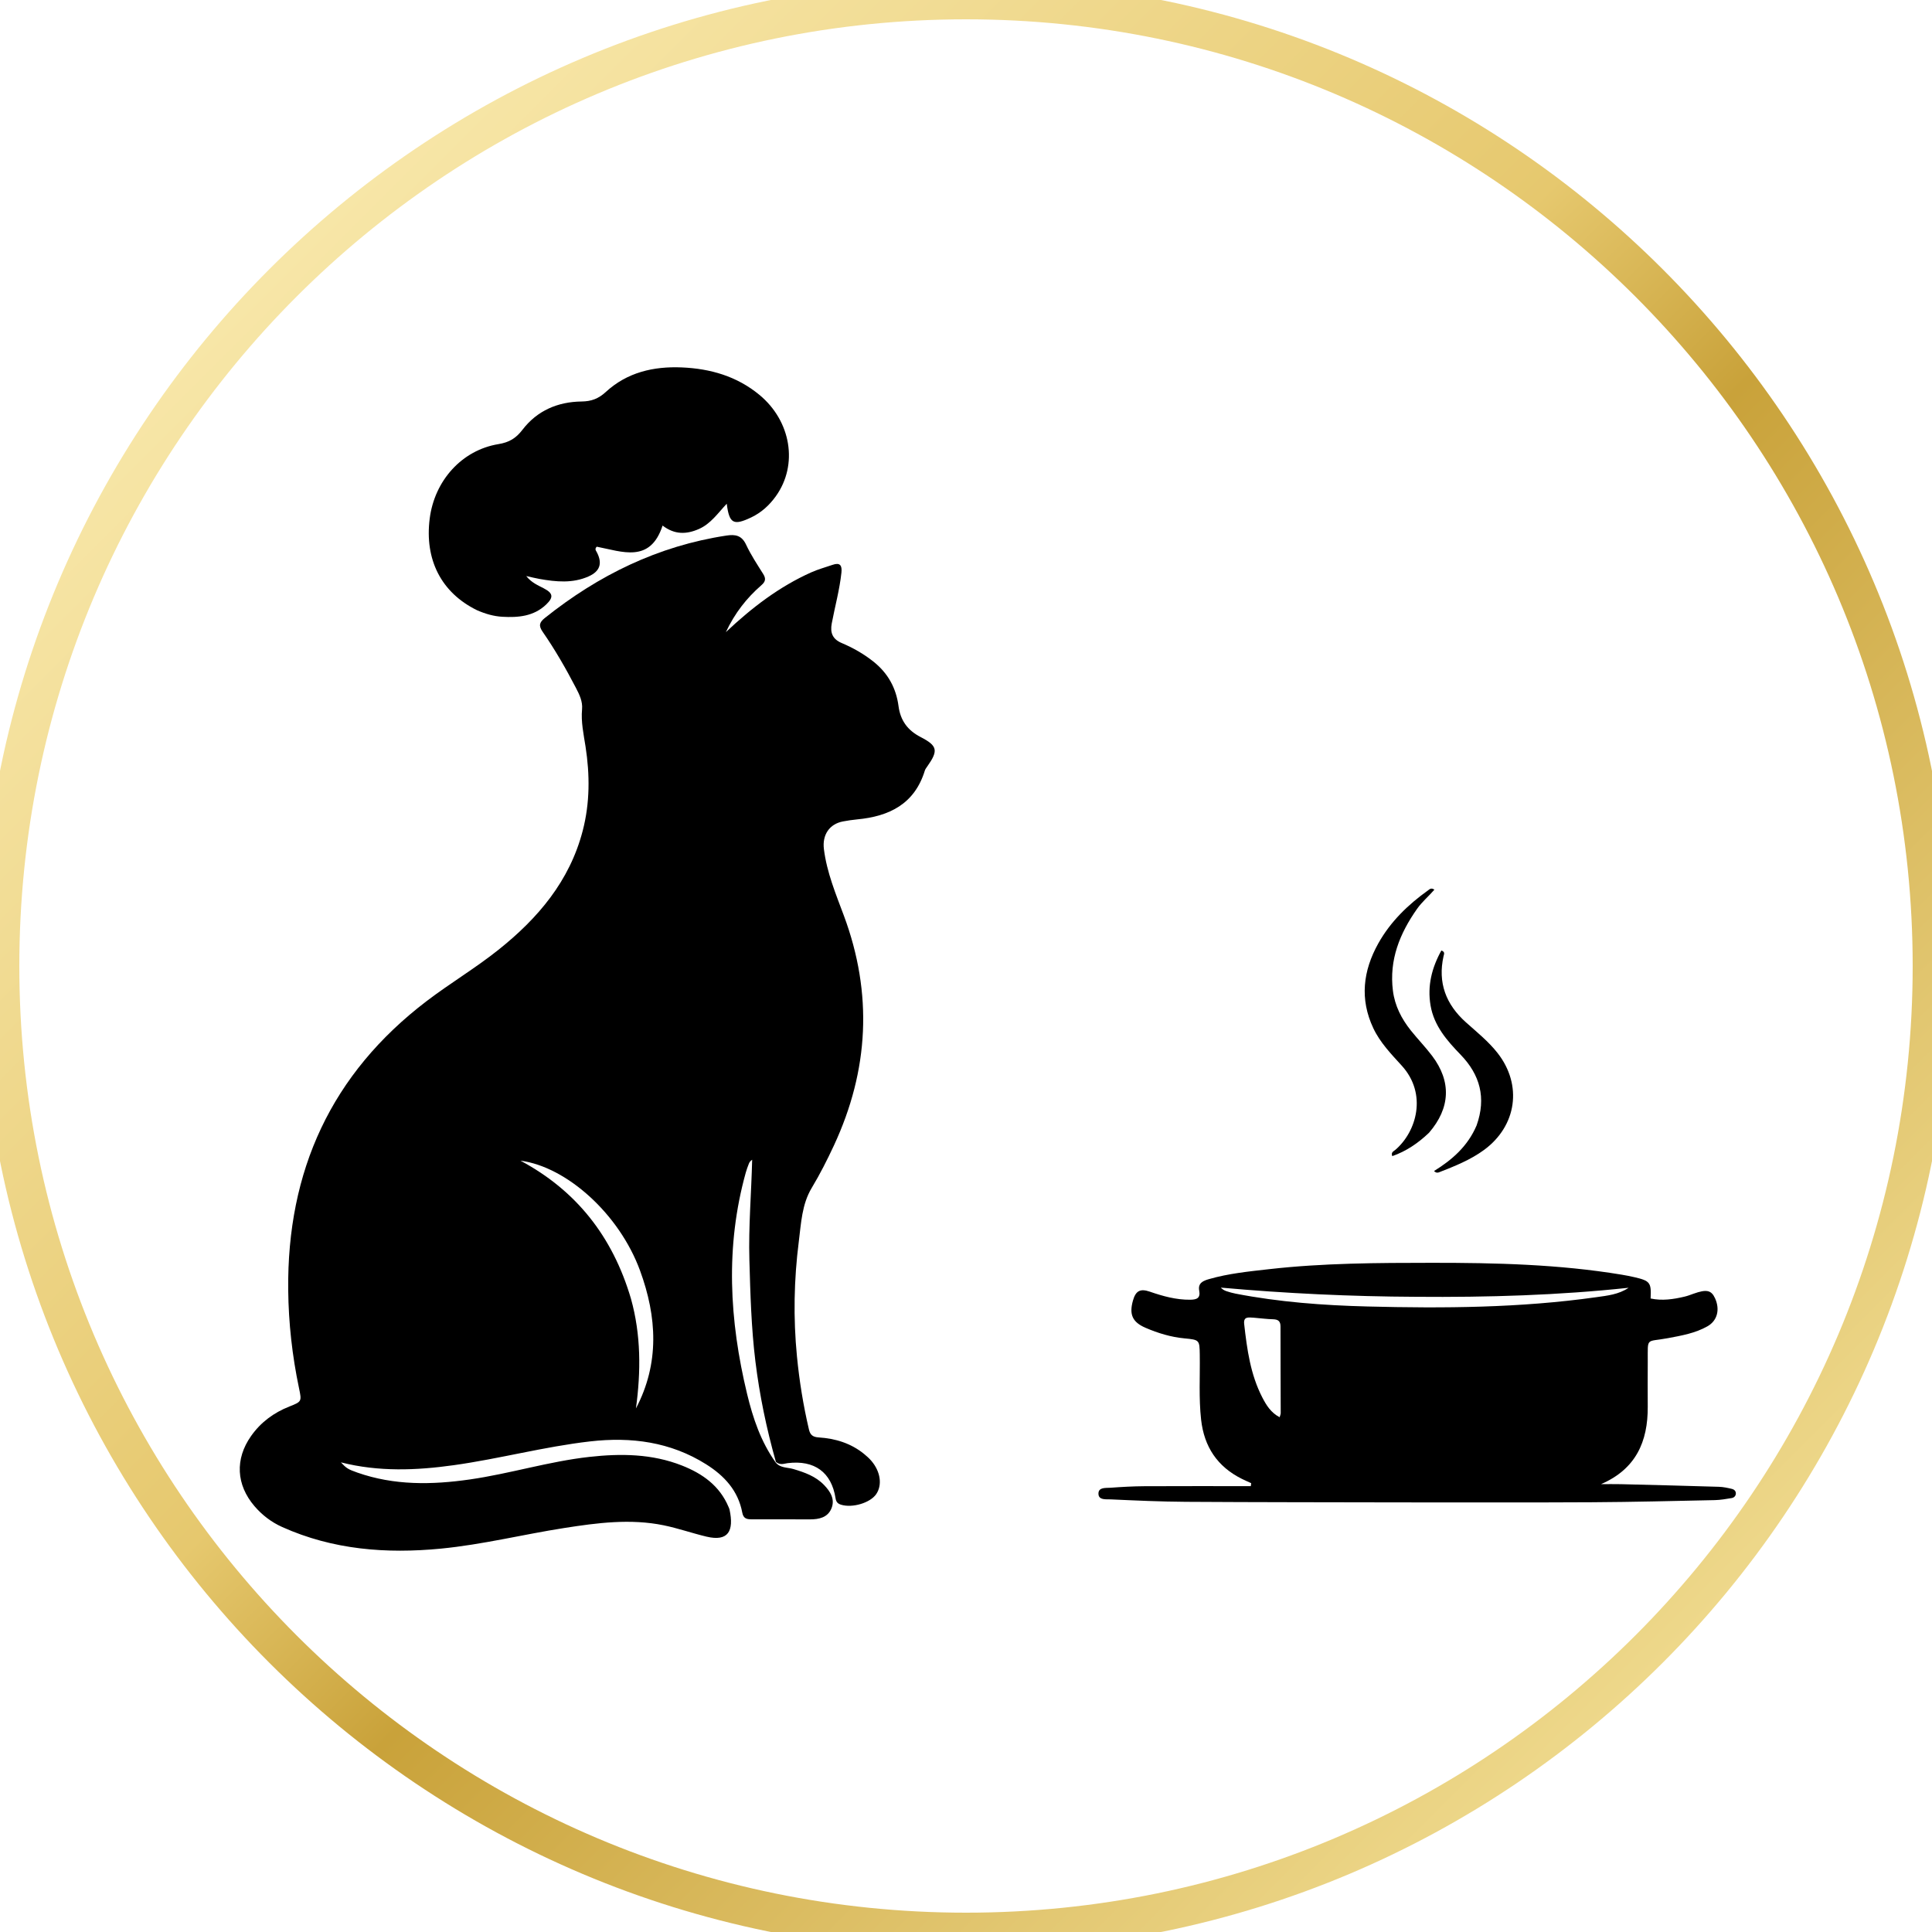
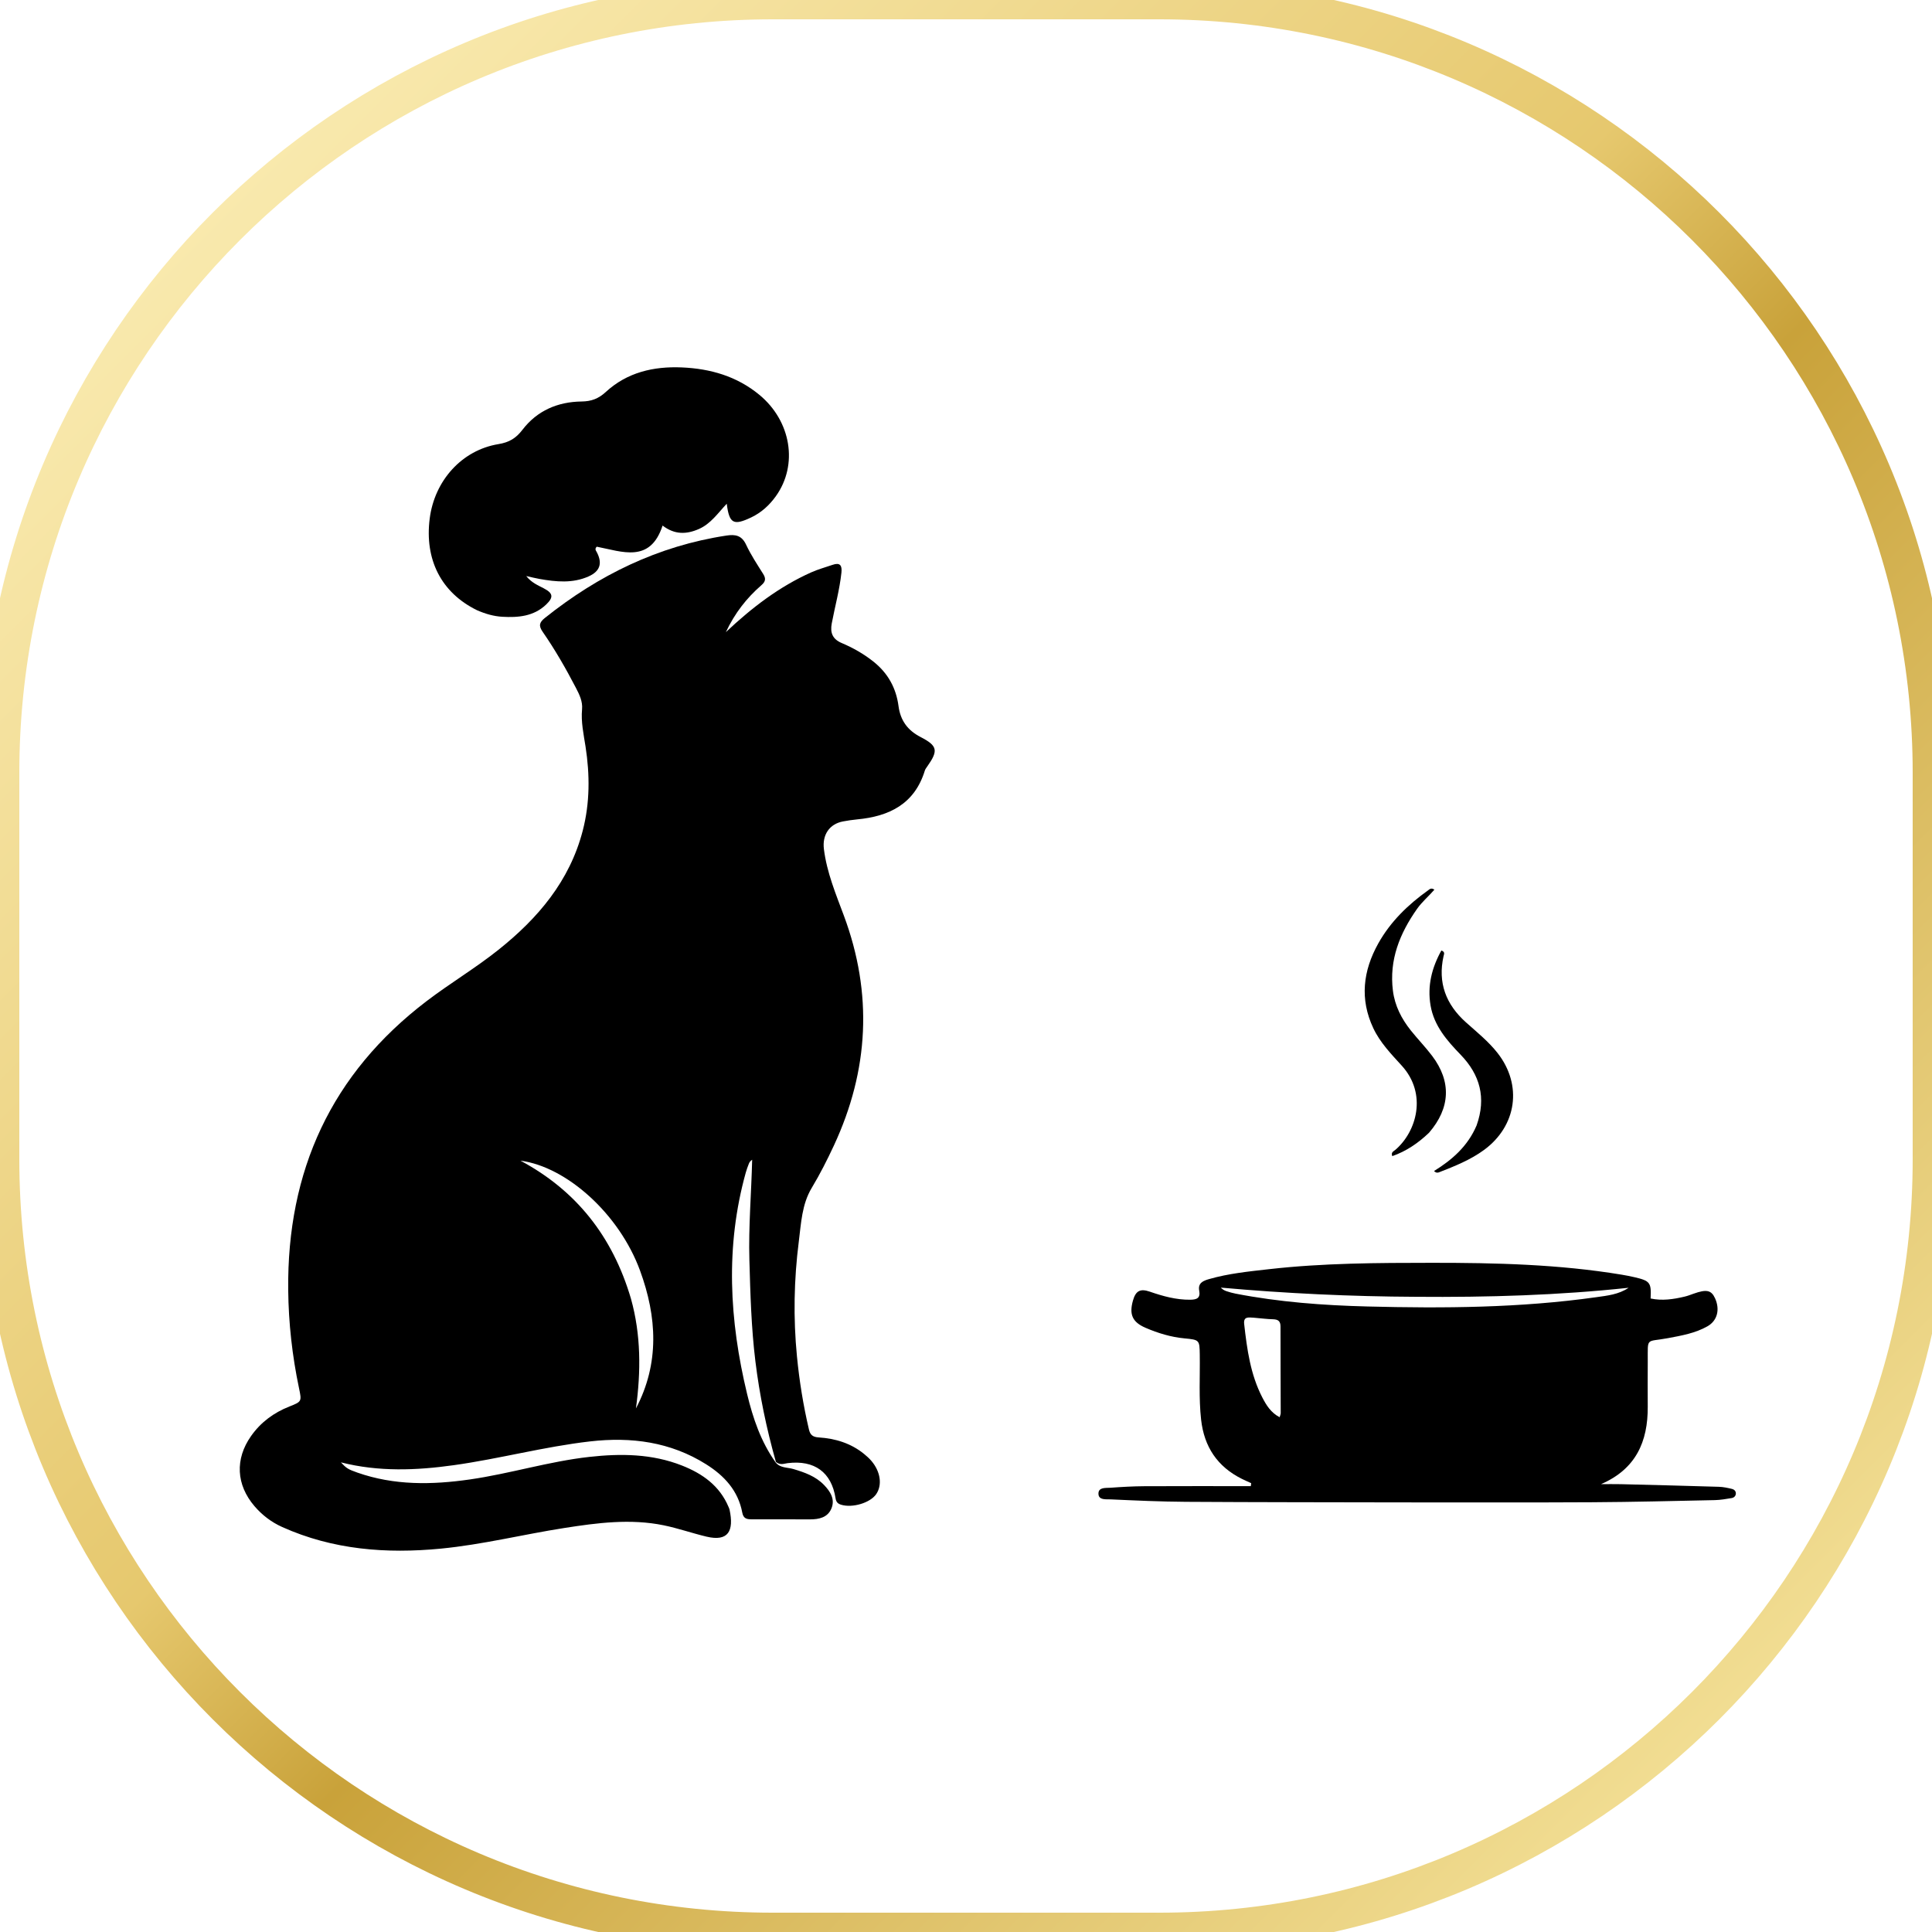
<svg xmlns="http://www.w3.org/2000/svg" version="1.1" id="Layer_1" x="0px" y="0px" width="100%" viewBox="0 0 1024 1024" enable-background="new 0 0 1024 1024" xml:space="preserve">
  <rect width="100%" height="100%" fill="none" rx="40%" />
  <defs>
    <linearGradient id="goldFrame" x1="0%" y1="0%" x2="100%" y2="100%">
      <stop offset="0%" stop-color="#FFF4C2" />
      <stop offset="45%" stop-color="#E6C86E" />
      <stop offset="55%" stop-color="#C9A23A" />
      <stop offset="100%" stop-color="#FFF1B0" />
    </linearGradient>
  </defs>
-   <rect width="100%" height="100%" rx="60%" fill="none" stroke="url(#goldFrame)" stroke-width="2%" />
+   <rect width="100%" height="100%" rx="40%" fill="none" stroke="url(#goldFrame)" stroke-width="2%" />
  <path fill="#000000" opacity="1" stroke="none" d=" M411.02,774.994   C413.41,778.164 417.274,777.66 420.488,778.615   C426.475,780.393 432.286,782.448 436.708,787.016   C440.043,790.461 442.754,794.6 440.643,799.589   C438.621,804.366 434.039,805.293 429.327,805.299   C418.994,805.312 408.661,805.236 398.328,805.266   C395.739,805.274 394.001,804.835 393.418,801.713   C391.247,790.089 383.921,782.174 374.251,776.094   C355.312,764.19 334.509,761.487 312.771,763.975   C288.444,766.76 264.74,773.189 240.507,776.579   C220.606,779.364 200.763,780.162 180.691,775.083   C183.555,778.179 184.482,778.771 189.37,780.49   C208.927,787.367 228.93,787.033 249.083,784.132   C270.333,781.073 290.94,774.578 312.309,772.194   C329.004,770.331 345.585,770.49 361.52,776.786   C372.384,781.079 381.453,787.508 386.164,798.76   C386.357,799.22 386.581,799.681 386.685,800.164   C389.089,811.437 386.038,817.212 374.414,814.438   C366.819,812.626 359.404,810.007 351.767,808.441   C334.167,804.832 316.607,807.137 299.154,809.86   C277.292,813.272 255.749,818.668 233.683,820.804   C204.768,823.604 176.455,821.43 149.553,809.346   C143.872,806.794 138.969,803.067 134.887,798.304   C125.184,786.98 124.459,773.344 133.076,761.121   C138.209,753.84 145.077,748.752 153.367,745.483   C159.974,742.878 159.957,742.79 158.481,735.753   C154.884,718.607 152.944,701.27 152.756,683.76   C152.076,620.634 175.538,569.114 226.218,530.532   C238.561,521.135 251.912,513.186 264.043,503.529   C285.079,486.784 301.919,467.027 308.862,440.274   C312.69,425.524 312.663,410.658 310.348,395.699   C309.333,389.142 307.876,382.641 308.506,375.895   C308.889,371.777 307.081,368.102 305.221,364.527   C299.909,354.318 294.188,344.34 287.633,334.885   C285.426,331.702 285.794,329.921 288.792,327.526   C317.195,304.839 348.809,289.358 385.01,283.861   C389.765,283.139 393.143,283.754 395.452,288.702   C397.976,294.112 401.33,299.15 404.514,304.231   C406.044,306.673 405.762,308.254 403.562,310.163   C395.726,316.968 389.439,325.007 384.725,335.046   C398.583,321.982 413.07,310.922 429.956,303.364   C433.585,301.739 437.476,300.698 441.246,299.384   C445.202,298.004 446.386,299.638 445.978,303.478   C445.007,312.608 442.54,321.447 440.845,330.434   C439.901,335.443 441.318,338.785 446.122,340.82   C452.11,343.356 457.696,346.515 462.873,350.613   C470.667,356.785 474.972,364.683 476.247,374.314   C477.251,381.906 481.119,387.123 487.88,390.614   C496.973,395.31 497.432,397.788 491.427,406.299   C490.951,406.973 490.413,407.668 490.177,408.437   C484.743,426.147 471.313,432.702 454.273,434.298   C451.792,434.53 449.319,434.913 446.867,435.363   C439.54,436.709 435.755,442.566 436.685,450.031   C438.229,462.422 442.988,473.802 447.278,485.328   C462.662,526.663 460.54,567.212 442.022,607.062   C438.44,614.77 434.601,622.337 430.217,629.638   C424.986,638.348 424.611,648.367 423.379,658.042   C420.804,678.254 420.421,698.566 422.396,718.859   C423.669,731.939 425.759,744.91 428.772,757.724   C429.462,760.654 430.948,761.672 433.944,761.864   C442.755,762.429 450.972,764.934 457.96,770.609   C459.376,771.759 460.755,773.004 461.929,774.392   C466.725,780.063 467.68,787.115 464.414,791.91   C461.229,796.588 451.769,799.365 445.804,797.535   C443.942,796.964 443.157,796.01 442.857,794.089   C440.703,780.312 431.676,773.745 417.474,775.497   C415.534,775.736 413.586,776.729 411.243,774.851   C406.185,756.919 402.564,739.388 400.375,721.524   C398.184,703.646 397.7,685.692 397.189,667.745   C396.686,650.072 398.235,632.407 398.661,614.694   C397.653,615.356 397.195,616.045 396.905,616.799   C396.309,618.348 395.717,619.908 395.272,621.505   C384.369,660.69 386.568,699.826 395.987,738.866   C399.073,751.658 403.272,764.092 411.02,774.994  M334.415,688.313   C339.777,707.508 339.723,726.931 337.061,746.5   C349.674,722.533 348.204,697.938 339.245,673.471   C328.254,643.454 300.398,618.432 275.849,615.173   C305.372,630.97 324.678,655.293 334.415,688.313  z" />
  <path fill="#000000" opacity="1" stroke="none" d=" M743,796.3   C704.512,796.216 666.524,796.231 628.537,795.994   C615.22,795.911 601.902,795.302 588.595,794.698   C586.205,794.59 582.183,795.221 582.199,791.626   C582.214,788.145 586.109,788.719 588.586,788.536   C594.56,788.097 600.554,787.756 606.543,787.725   C625.347,787.626 644.153,787.688 662.958,787.688   C663.023,787.163 663.087,786.638 663.151,786.113   C661.504,785.354 659.836,784.638 658.214,783.83   C645.224,777.357 638.219,766.846 636.612,752.443   C635.331,740.965 636.083,729.478 635.902,717.996   C635.781,710.252 635.75,710.116 627.805,709.367   C620.6,708.688 613.759,706.603 607.168,703.765   C600.173,700.753 598.415,696.681 600.486,689.329   C601.921,684.234 604.278,682.831 609.401,684.599   C616.363,687.001 623.343,688.953 630.815,688.881   C634.293,688.847 636.356,688.072 635.605,684.067   C634.845,680.017 637.734,678.838 640.72,677.975   C651.154,674.959 661.919,673.902 672.66,672.685   C701.347,669.438 730.191,669.332 758.97,669.316   C792.572,669.297 826.219,670.086 859.518,675.602   C861.813,675.983 864.102,676.43 866.368,676.956   C874.564,678.861 875.291,679.811 874.857,688.227   C880.943,689.545 886.934,688.65 892.893,687.236   C894.506,686.853 896.07,686.243 897.637,685.683   C904.494,683.233 907.044,683.777 909.026,688.149   C911.719,694.089 910.216,700.005 904.987,702.97   C898.509,706.642 891.236,707.901 884.045,709.249   C872.2,711.469 873.41,708.481 873.344,721.52   C873.304,729.518 873.281,737.516 873.337,745.513   C873.47,764.127 867.02,778.674 848.562,786.632   C852.09,786.632 855.619,786.558 859.145,786.645   C876.46,787.071 893.776,787.506 911.089,788.035   C913.394,788.106 915.71,788.617 917.969,789.149   C919.099,789.416 920.098,790.267 920.034,791.645   C919.97,792.995 918.977,793.82 917.805,794.013   C914.855,794.498 911.875,795.029 908.898,795.092   C887.257,795.546 865.615,796.097 843.971,796.221   C810.481,796.412 776.99,796.289 743,796.3  M750.5,687.333   C715.966,687.175 681.499,685.553 647.042,682.464   C647.98,683.42 648.963,683.993 650.021,684.343   C651.596,684.864 653.205,685.326 654.832,685.643   C677.936,690.141 701.364,691.868 724.801,692.464   C765.269,693.492 805.744,693.221 845.96,687.554   C851.884,686.719 857.963,686.116 863.189,682.549   C826.025,686.525 788.793,687.648 750.5,687.333  M664.4,698.396   C661.936,698.311 658.969,697.578 659.437,701.738   C660.947,715.148 662.747,728.502 669.068,740.714   C671.185,744.803 673.587,748.718 678.235,751.167   C678.505,750.163 678.806,749.566 678.805,748.969   C678.776,733.654 678.682,718.338 678.691,703.023   C678.693,700.158 677.341,699.304 674.709,699.235   C671.556,699.153 668.411,698.742 664.4,698.396  z" />
  <path fill="#000000" opacity="1" stroke="none" d=" M252.798,323.417   C233.868,314.125 224.958,296.614 227.76,274.788   C230.336,254.727 244.779,238.579 264.171,235.396   C269.934,234.45 273.483,232.274 276.947,227.752   C284.71,217.618 295.655,212.954 308.267,212.801   C313.429,212.738 317.197,211.335 321.079,207.759   C332.375,197.354 346.359,194.11 361.328,194.739   C376.48,195.374 390.546,199.416 402.479,209.264   C419.337,223.178 423.127,246.352 411.252,262.954   C407.817,267.757 403.571,271.665 398.149,274.242   C388.786,278.69 386.525,277.573 385.189,266.981   C380.463,272.03 376.7,277.6 370.494,280.352   C363.951,283.254 357.615,283.506 351.184,278.561   C344.631,298.681 329.725,292.341 316.288,289.76   C315.042,291.009 315.881,291.835 316.321,292.676   C319.399,298.567 318.053,302.8 311.954,305.515   C303.489,309.282 294.713,308.397 285.945,306.851   C283.849,306.481 281.782,305.95 278.917,305.32   C281.733,308.854 285.101,310.2 288.244,311.847   C293.132,314.408 293.515,316.534 289.477,320.409   C282.898,326.721 274.593,327.392 266.155,326.897   C261.687,326.634 257.307,325.389 252.798,323.417  z" />
  <path fill="#000000" opacity="1" stroke="none" d=" M757.409,600.385   C751.576,605.951 745.325,610.169 737.94,612.775   C737.1,610.723 738.663,610.212 739.565,609.443   C750.837,599.815 756.597,579.803 742.967,564.828   C737.378,558.687 731.503,552.634 727.895,544.991   C720.614,529.568 722.412,514.549 730.526,500.028   C736.992,488.457 746.306,479.471 756.999,471.832   C757.735,471.306 758.524,470.393 760.264,471.534   C757.256,475.029 753.716,477.964 751.095,481.683   C741.896,494.736 736.208,508.77 738.279,525.122   C739.294,533.14 742.861,540.035 747.827,546.238   C751.469,550.788 755.553,554.993 759.063,559.636   C769.327,573.216 768.757,587.222 757.409,600.385  z" />
  <path fill="#000000" opacity="1" stroke="none" d=" M782.628,596.497   C787.817,581.915 784.471,569.678 774.145,559.002   C766.915,551.527 760.087,543.726 758.235,532.986   C756.435,522.546 758.887,512.923 763.949,503.796   C766.068,504.475 765.329,505.793 765.11,506.78   C761.976,520.836 766.359,532.315 776.895,541.783   C782.713,547.011 788.864,551.906 793.736,558.115   C807.026,575.051 803.941,596.771 786.541,609.51   C779.319,614.798 771.131,618.047 762.909,621.269   C762.18,621.555 761.32,621.873 760.062,620.67   C769.711,614.709 777.968,607.469 782.628,596.497  z" />
</svg>
